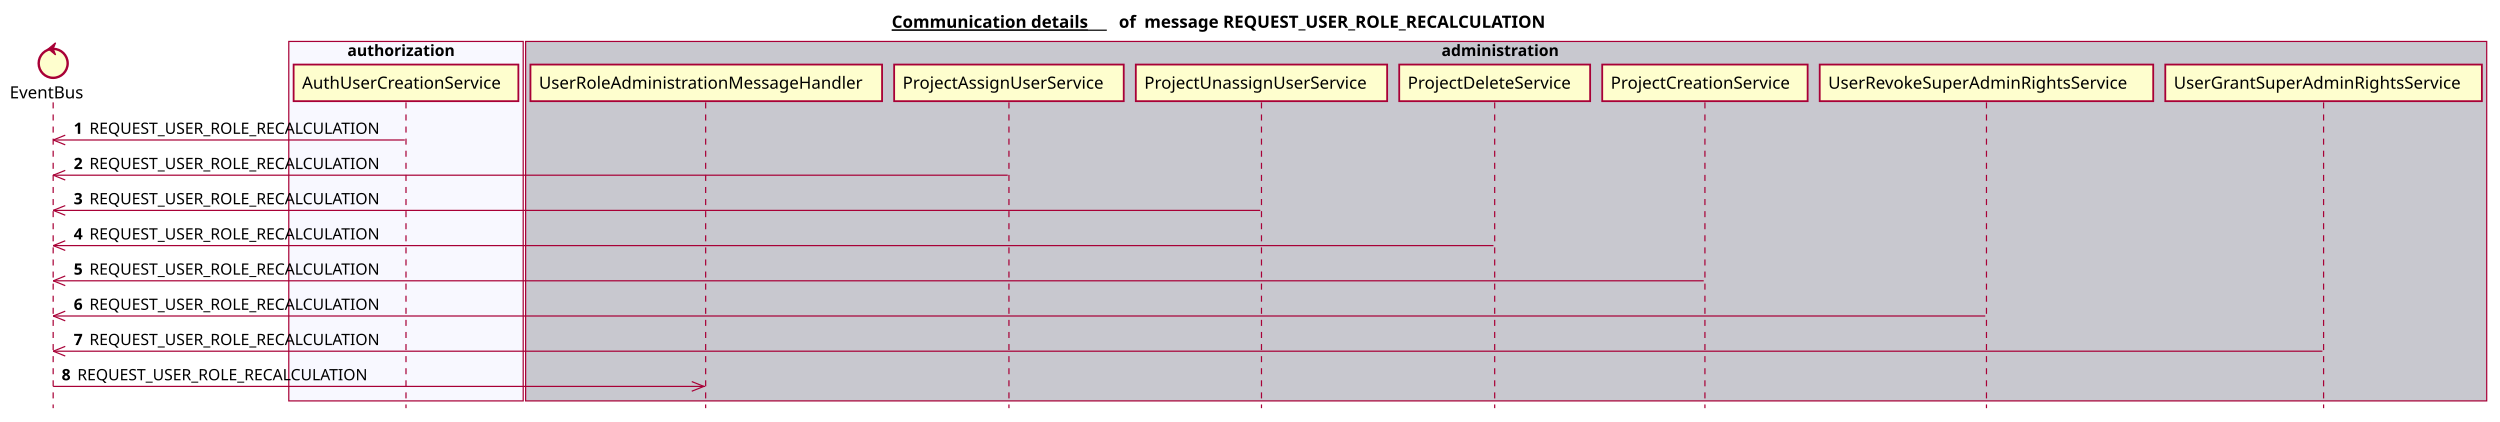
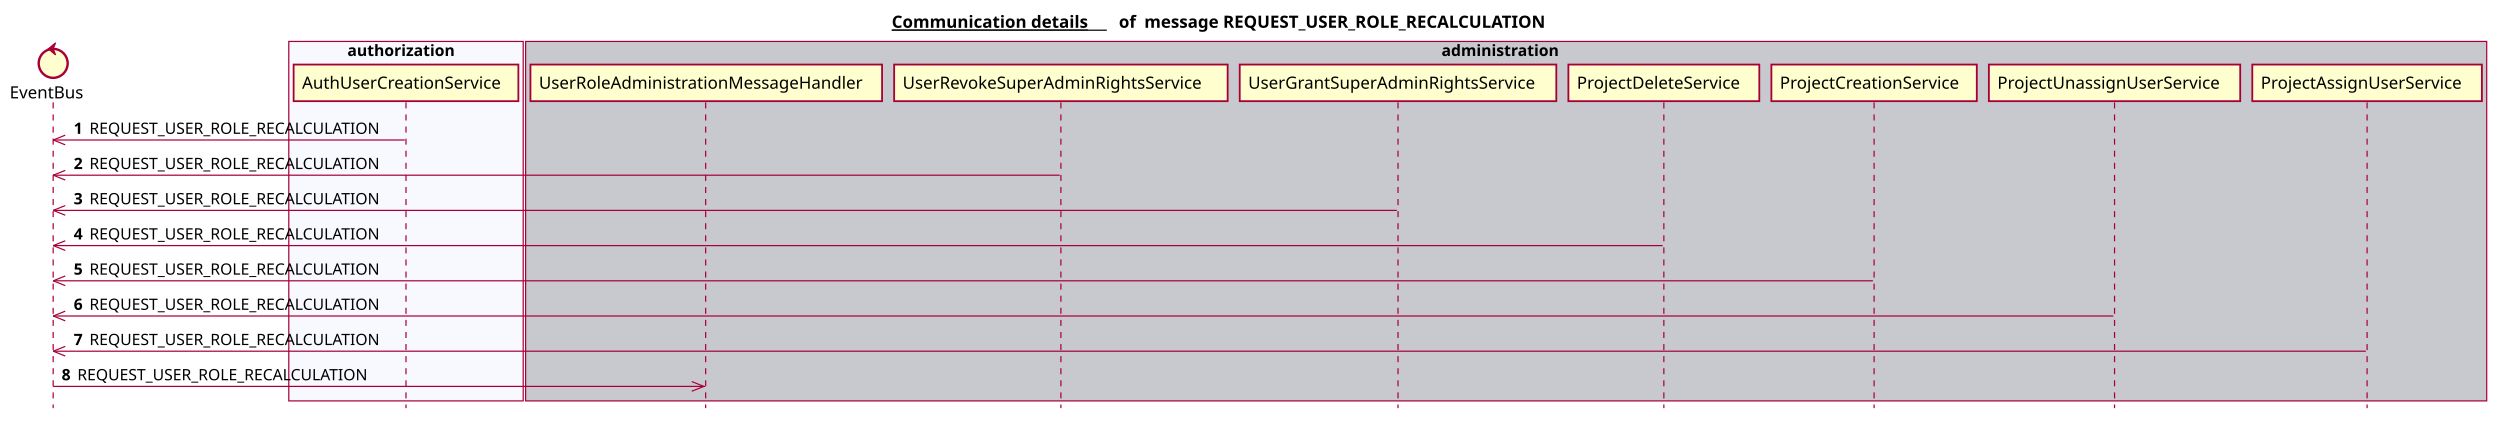
<svg xmlns="http://www.w3.org/2000/svg" contentScriptType="application/ecmascript" contentStyleType="text/css" height="349px" preserveAspectRatio="none" style="width:2069px;height:349px;" version="1.1" viewBox="0 0 2069 349" width="2069px" zoomAndPan="magnify">
  <defs />
  <g>
    <text fill="#000000" font-family="sans-serif" font-size="14" font-weight="bold" lengthAdjust="spacingAndGlyphs" text-decoration="underline" textLength="178" x="738" y="22.995">Communication details</text>
    <line style="stroke: #000000; stroke-width: 1.0;" x1="738" x2="916" y1="24.995" y2="24.995" />
    <text fill="#000000" font-family="sans-serif" font-size="14" font-weight="bold" lengthAdjust="spacingAndGlyphs" textLength="16" x="926" y="22.995">of</text>
    <text fill="#000000" font-family="sans-serif" font-size="14" font-weight="bold" lengthAdjust="spacingAndGlyphs" textLength="377" x="947" y="22.995">message REQUEST_USER_ROLE_RECALCULATION</text>
    <rect fill="#F8F8FF" height="297.492" style="stroke: #A80036; stroke-width: 1.0;" width="194" x="239" y="34.297" />
    <text fill="#000000" font-family="sans-serif" font-size="13" font-weight="bold" lengthAdjust="spacingAndGlyphs" textLength="97" x="287.5" y="46.364">authorization</text>
    <rect fill="#C8C8CF" height="297.492" style="stroke: #A80036; stroke-width: 1.0;" width="1623" x="435" y="34.297" />
    <text fill="#000000" font-family="sans-serif" font-size="13" font-weight="bold" lengthAdjust="spacingAndGlyphs" textLength="107" x="1193" y="46.364">administration</text>
    <line style="stroke: #A80036; stroke-width: 1.0; stroke-dasharray: 5.0,5.0;" x1="44" x2="44" y1="84.727" y2="337.789" />
    <line style="stroke: #A80036; stroke-width: 1.0; stroke-dasharray: 5.0,5.0;" x1="336" x2="336" y1="84.727" y2="337.789" />
    <line style="stroke: #A80036; stroke-width: 1.0; stroke-dasharray: 5.0,5.0;" x1="584" x2="584" y1="84.727" y2="337.789" />
-     <line style="stroke: #A80036; stroke-width: 1.0; stroke-dasharray: 5.0,5.0;" x1="835" x2="835" y1="84.727" y2="337.789" />
-     <line style="stroke: #A80036; stroke-width: 1.0; stroke-dasharray: 5.0,5.0;" x1="1044" x2="1044" y1="84.727" y2="337.789" />
-     <line style="stroke: #A80036; stroke-width: 1.0; stroke-dasharray: 5.0,5.0;" x1="1237" x2="1237" y1="84.727" y2="337.789" />
-     <line style="stroke: #A80036; stroke-width: 1.0; stroke-dasharray: 5.0,5.0;" x1="1411" x2="1411" y1="84.727" y2="337.789" />
-     <line style="stroke: #A80036; stroke-width: 1.0; stroke-dasharray: 5.0,5.0;" x1="1644" x2="1644" y1="84.727" y2="337.789" />
-     <line style="stroke: #A80036; stroke-width: 1.0; stroke-dasharray: 5.0,5.0;" x1="1923" x2="1923" y1="84.727" y2="337.789" />
+     <line style="stroke: #A80036; stroke-width: 1.0; stroke-dasharray: 5.0,5.0;" x1="878" x2="878" y1="84.727" y2="337.789" />
+     <line style="stroke: #A80036; stroke-width: 1.0; stroke-dasharray: 5.0,5.0;" x1="1157" x2="1157" y1="84.727" y2="337.789" />
+     <line style="stroke: #A80036; stroke-width: 1.0; stroke-dasharray: 5.0,5.0;" x1="1377" x2="1377" y1="84.727" y2="337.789" />
+     <line style="stroke: #A80036; stroke-width: 1.0; stroke-dasharray: 5.0,5.0;" x1="1551" x2="1551" y1="84.727" y2="337.789" />
+     <line style="stroke: #A80036; stroke-width: 1.0; stroke-dasharray: 5.0,5.0;" x1="1750" x2="1750" y1="84.727" y2="337.789" />
+     <line style="stroke: #A80036; stroke-width: 1.0; stroke-dasharray: 5.0,5.0;" x1="1959" x2="1959" y1="84.727" y2="337.789" />
    <text fill="#000000" font-family="sans-serif" font-size="14" lengthAdjust="spacingAndGlyphs" textLength="66" x="8" y="81.425">EventBus</text>
    <ellipse cx="44" cy="52.43" fill="#FEFECE" rx="12" ry="12" style="stroke: #A80036; stroke-width: 2.0;" />
    <polygon fill="#A80036" points="40,40.43,46,35.43,44,40.43,46,45.43,40,40.43" style="stroke: #A80036; stroke-width: 1.0;" />
    <rect fill="#FEFECE" height="30.297" style="stroke: #A80036; stroke-width: 1.5;" width="186" x="243" y="53.43" />
    <text fill="#000000" font-family="sans-serif" font-size="14" lengthAdjust="spacingAndGlyphs" textLength="172" x="250" y="73.425">AuthUserCreationService</text>
    <rect fill="#FEFECE" height="30.297" style="stroke: #A80036; stroke-width: 1.5;" width="291" x="439" y="53.43" />
    <text fill="#000000" font-family="sans-serif" font-size="14" lengthAdjust="spacingAndGlyphs" textLength="277" x="446" y="73.425">UserRoleAdministrationMessageHandler</text>
-     <rect fill="#FEFECE" height="30.297" style="stroke: #A80036; stroke-width: 1.5;" width="190" x="740" y="53.43" />
-     <text fill="#000000" font-family="sans-serif" font-size="14" lengthAdjust="spacingAndGlyphs" textLength="176" x="747" y="73.425">ProjectAssignUserService</text>
-     <rect fill="#FEFECE" height="30.297" style="stroke: #A80036; stroke-width: 1.5;" width="208" x="940" y="53.43" />
-     <text fill="#000000" font-family="sans-serif" font-size="14" lengthAdjust="spacingAndGlyphs" textLength="194" x="947" y="73.425">ProjectUnassignUserService</text>
-     <rect fill="#FEFECE" height="30.297" style="stroke: #A80036; stroke-width: 1.5;" width="158" x="1158" y="53.43" />
-     <text fill="#000000" font-family="sans-serif" font-size="14" lengthAdjust="spacingAndGlyphs" textLength="144" x="1165" y="73.425">ProjectDeleteService</text>
-     <rect fill="#FEFECE" height="30.297" style="stroke: #A80036; stroke-width: 1.5;" width="170" x="1326" y="53.43" />
-     <text fill="#000000" font-family="sans-serif" font-size="14" lengthAdjust="spacingAndGlyphs" textLength="156" x="1333" y="73.425">ProjectCreationService</text>
-     <rect fill="#FEFECE" height="30.297" style="stroke: #A80036; stroke-width: 1.5;" width="276" x="1506" y="53.43" />
-     <text fill="#000000" font-family="sans-serif" font-size="14" lengthAdjust="spacingAndGlyphs" textLength="262" x="1513" y="73.425">UserRevokeSuperAdminRightsService</text>
-     <rect fill="#FEFECE" height="30.297" style="stroke: #A80036; stroke-width: 1.5;" width="262" x="1792" y="53.43" />
-     <text fill="#000000" font-family="sans-serif" font-size="14" lengthAdjust="spacingAndGlyphs" textLength="248" x="1799" y="73.425">UserGrantSuperAdminRightsService</text>
+     <rect fill="#FEFECE" height="30.297" style="stroke: #A80036; stroke-width: 1.5;" width="276" x="740" y="53.43" />
+     <text fill="#000000" font-family="sans-serif" font-size="14" lengthAdjust="spacingAndGlyphs" textLength="262" x="747" y="73.425">UserRevokeSuperAdminRightsService</text>
+     <rect fill="#FEFECE" height="30.297" style="stroke: #A80036; stroke-width: 1.5;" width="262" x="1026" y="53.43" />
+     <text fill="#000000" font-family="sans-serif" font-size="14" lengthAdjust="spacingAndGlyphs" textLength="248" x="1033" y="73.425">UserGrantSuperAdminRightsService</text>
+     <rect fill="#FEFECE" height="30.297" style="stroke: #A80036; stroke-width: 1.5;" width="158" x="1298" y="53.43" />
+     <text fill="#000000" font-family="sans-serif" font-size="14" lengthAdjust="spacingAndGlyphs" textLength="144" x="1305" y="73.425">ProjectDeleteService</text>
+     <rect fill="#FEFECE" height="30.297" style="stroke: #A80036; stroke-width: 1.5;" width="170" x="1466" y="53.43" />
+     <text fill="#000000" font-family="sans-serif" font-size="14" lengthAdjust="spacingAndGlyphs" textLength="156" x="1473" y="73.425">ProjectCreationService</text>
+     <rect fill="#FEFECE" height="30.297" style="stroke: #A80036; stroke-width: 1.5;" width="208" x="1646" y="53.43" />
+     <text fill="#000000" font-family="sans-serif" font-size="14" lengthAdjust="spacingAndGlyphs" textLength="194" x="1653" y="73.425">ProjectUnassignUserService</text>
+     <rect fill="#FEFECE" height="30.297" style="stroke: #A80036; stroke-width: 1.5;" width="190" x="1864" y="53.43" />
+     <text fill="#000000" font-family="sans-serif" font-size="14" lengthAdjust="spacingAndGlyphs" textLength="176" x="1871" y="73.425">ProjectAssignUserService</text>
    <line style="stroke: #A80036; stroke-width: 1.0;" x1="44" x2="54" y1="115.859" y2="111.859" />
    <line style="stroke: #A80036; stroke-width: 1.0;" x1="44" x2="54" y1="115.859" y2="119.859" />
    <line style="stroke: #A80036; stroke-width: 1.0;" x1="44" x2="335" y1="115.859" y2="115.859" />
    <text fill="#000000" font-family="sans-serif" font-size="13" font-weight="bold" lengthAdjust="spacingAndGlyphs" textLength="9" x="61" y="110.793">1</text>
    <text fill="#000000" font-family="sans-serif" font-size="13" lengthAdjust="spacingAndGlyphs" textLength="255" x="74" y="110.793">REQUEST_USER_ROLE_RECALCULATION</text>
    <line style="stroke: #A80036; stroke-width: 1.0;" x1="44" x2="54" y1="144.992" y2="140.992" />
    <line style="stroke: #A80036; stroke-width: 1.0;" x1="44" x2="54" y1="144.992" y2="148.992" />
-     <line style="stroke: #A80036; stroke-width: 1.0;" x1="44" x2="834" y1="144.992" y2="144.992" />
+     <line style="stroke: #A80036; stroke-width: 1.0;" x1="44" x2="877" y1="144.992" y2="144.992" />
    <text fill="#000000" font-family="sans-serif" font-size="13" font-weight="bold" lengthAdjust="spacingAndGlyphs" textLength="9" x="61" y="139.926">2</text>
    <text fill="#000000" font-family="sans-serif" font-size="13" lengthAdjust="spacingAndGlyphs" textLength="255" x="74" y="139.926">REQUEST_USER_ROLE_RECALCULATION</text>
    <line style="stroke: #A80036; stroke-width: 1.0;" x1="44" x2="54" y1="174.125" y2="170.125" />
    <line style="stroke: #A80036; stroke-width: 1.0;" x1="44" x2="54" y1="174.125" y2="178.125" />
-     <line style="stroke: #A80036; stroke-width: 1.0;" x1="44" x2="1043" y1="174.125" y2="174.125" />
+     <line style="stroke: #A80036; stroke-width: 1.0;" x1="44" x2="1156" y1="174.125" y2="174.125" />
    <text fill="#000000" font-family="sans-serif" font-size="13" font-weight="bold" lengthAdjust="spacingAndGlyphs" textLength="9" x="61" y="169.059">3</text>
    <text fill="#000000" font-family="sans-serif" font-size="13" lengthAdjust="spacingAndGlyphs" textLength="255" x="74" y="169.059">REQUEST_USER_ROLE_RECALCULATION</text>
    <line style="stroke: #A80036; stroke-width: 1.0;" x1="44" x2="54" y1="203.258" y2="199.258" />
    <line style="stroke: #A80036; stroke-width: 1.0;" x1="44" x2="54" y1="203.258" y2="207.258" />
-     <line style="stroke: #A80036; stroke-width: 1.0;" x1="44" x2="1236" y1="203.258" y2="203.258" />
+     <line style="stroke: #A80036; stroke-width: 1.0;" x1="44" x2="1376" y1="203.258" y2="203.258" />
    <text fill="#000000" font-family="sans-serif" font-size="13" font-weight="bold" lengthAdjust="spacingAndGlyphs" textLength="9" x="61" y="198.192">4</text>
    <text fill="#000000" font-family="sans-serif" font-size="13" lengthAdjust="spacingAndGlyphs" textLength="255" x="74" y="198.192">REQUEST_USER_ROLE_RECALCULATION</text>
    <line style="stroke: #A80036; stroke-width: 1.0;" x1="44" x2="54" y1="232.391" y2="228.391" />
    <line style="stroke: #A80036; stroke-width: 1.0;" x1="44" x2="54" y1="232.391" y2="236.391" />
-     <line style="stroke: #A80036; stroke-width: 1.0;" x1="44" x2="1410" y1="232.391" y2="232.391" />
+     <line style="stroke: #A80036; stroke-width: 1.0;" x1="44" x2="1550" y1="232.391" y2="232.391" />
    <text fill="#000000" font-family="sans-serif" font-size="13" font-weight="bold" lengthAdjust="spacingAndGlyphs" textLength="9" x="61" y="227.325">5</text>
    <text fill="#000000" font-family="sans-serif" font-size="13" lengthAdjust="spacingAndGlyphs" textLength="255" x="74" y="227.325">REQUEST_USER_ROLE_RECALCULATION</text>
    <line style="stroke: #A80036; stroke-width: 1.0;" x1="44" x2="54" y1="261.523" y2="257.523" />
    <line style="stroke: #A80036; stroke-width: 1.0;" x1="44" x2="54" y1="261.523" y2="265.523" />
-     <line style="stroke: #A80036; stroke-width: 1.0;" x1="44" x2="1643" y1="261.523" y2="261.523" />
+     <line style="stroke: #A80036; stroke-width: 1.0;" x1="44" x2="1749" y1="261.523" y2="261.523" />
    <text fill="#000000" font-family="sans-serif" font-size="13" font-weight="bold" lengthAdjust="spacingAndGlyphs" textLength="9" x="61" y="256.457">6</text>
    <text fill="#000000" font-family="sans-serif" font-size="13" lengthAdjust="spacingAndGlyphs" textLength="255" x="74" y="256.457">REQUEST_USER_ROLE_RECALCULATION</text>
    <line style="stroke: #A80036; stroke-width: 1.0;" x1="44" x2="54" y1="290.656" y2="286.656" />
    <line style="stroke: #A80036; stroke-width: 1.0;" x1="44" x2="54" y1="290.656" y2="294.656" />
-     <line style="stroke: #A80036; stroke-width: 1.0;" x1="44" x2="1922" y1="290.656" y2="290.656" />
+     <line style="stroke: #A80036; stroke-width: 1.0;" x1="44" x2="1958" y1="290.656" y2="290.656" />
    <text fill="#000000" font-family="sans-serif" font-size="13" font-weight="bold" lengthAdjust="spacingAndGlyphs" textLength="9" x="61" y="285.59">7</text>
    <text fill="#000000" font-family="sans-serif" font-size="13" lengthAdjust="spacingAndGlyphs" textLength="255" x="74" y="285.59">REQUEST_USER_ROLE_RECALCULATION</text>
    <line style="stroke: #A80036; stroke-width: 1.0;" x1="582.5" x2="572.5" y1="319.789" y2="315.789" />
    <line style="stroke: #A80036; stroke-width: 1.0;" x1="582.5" x2="572.5" y1="319.789" y2="323.789" />
    <line style="stroke: #A80036; stroke-width: 1.0;" x1="44" x2="583.5" y1="319.789" y2="319.789" />
    <text fill="#000000" font-family="sans-serif" font-size="13" font-weight="bold" lengthAdjust="spacingAndGlyphs" textLength="9" x="51" y="314.723">8</text>
    <text fill="#000000" font-family="sans-serif" font-size="13" lengthAdjust="spacingAndGlyphs" textLength="255" x="64" y="314.723">REQUEST_USER_ROLE_RECALCULATION</text>
  </g>
</svg>
